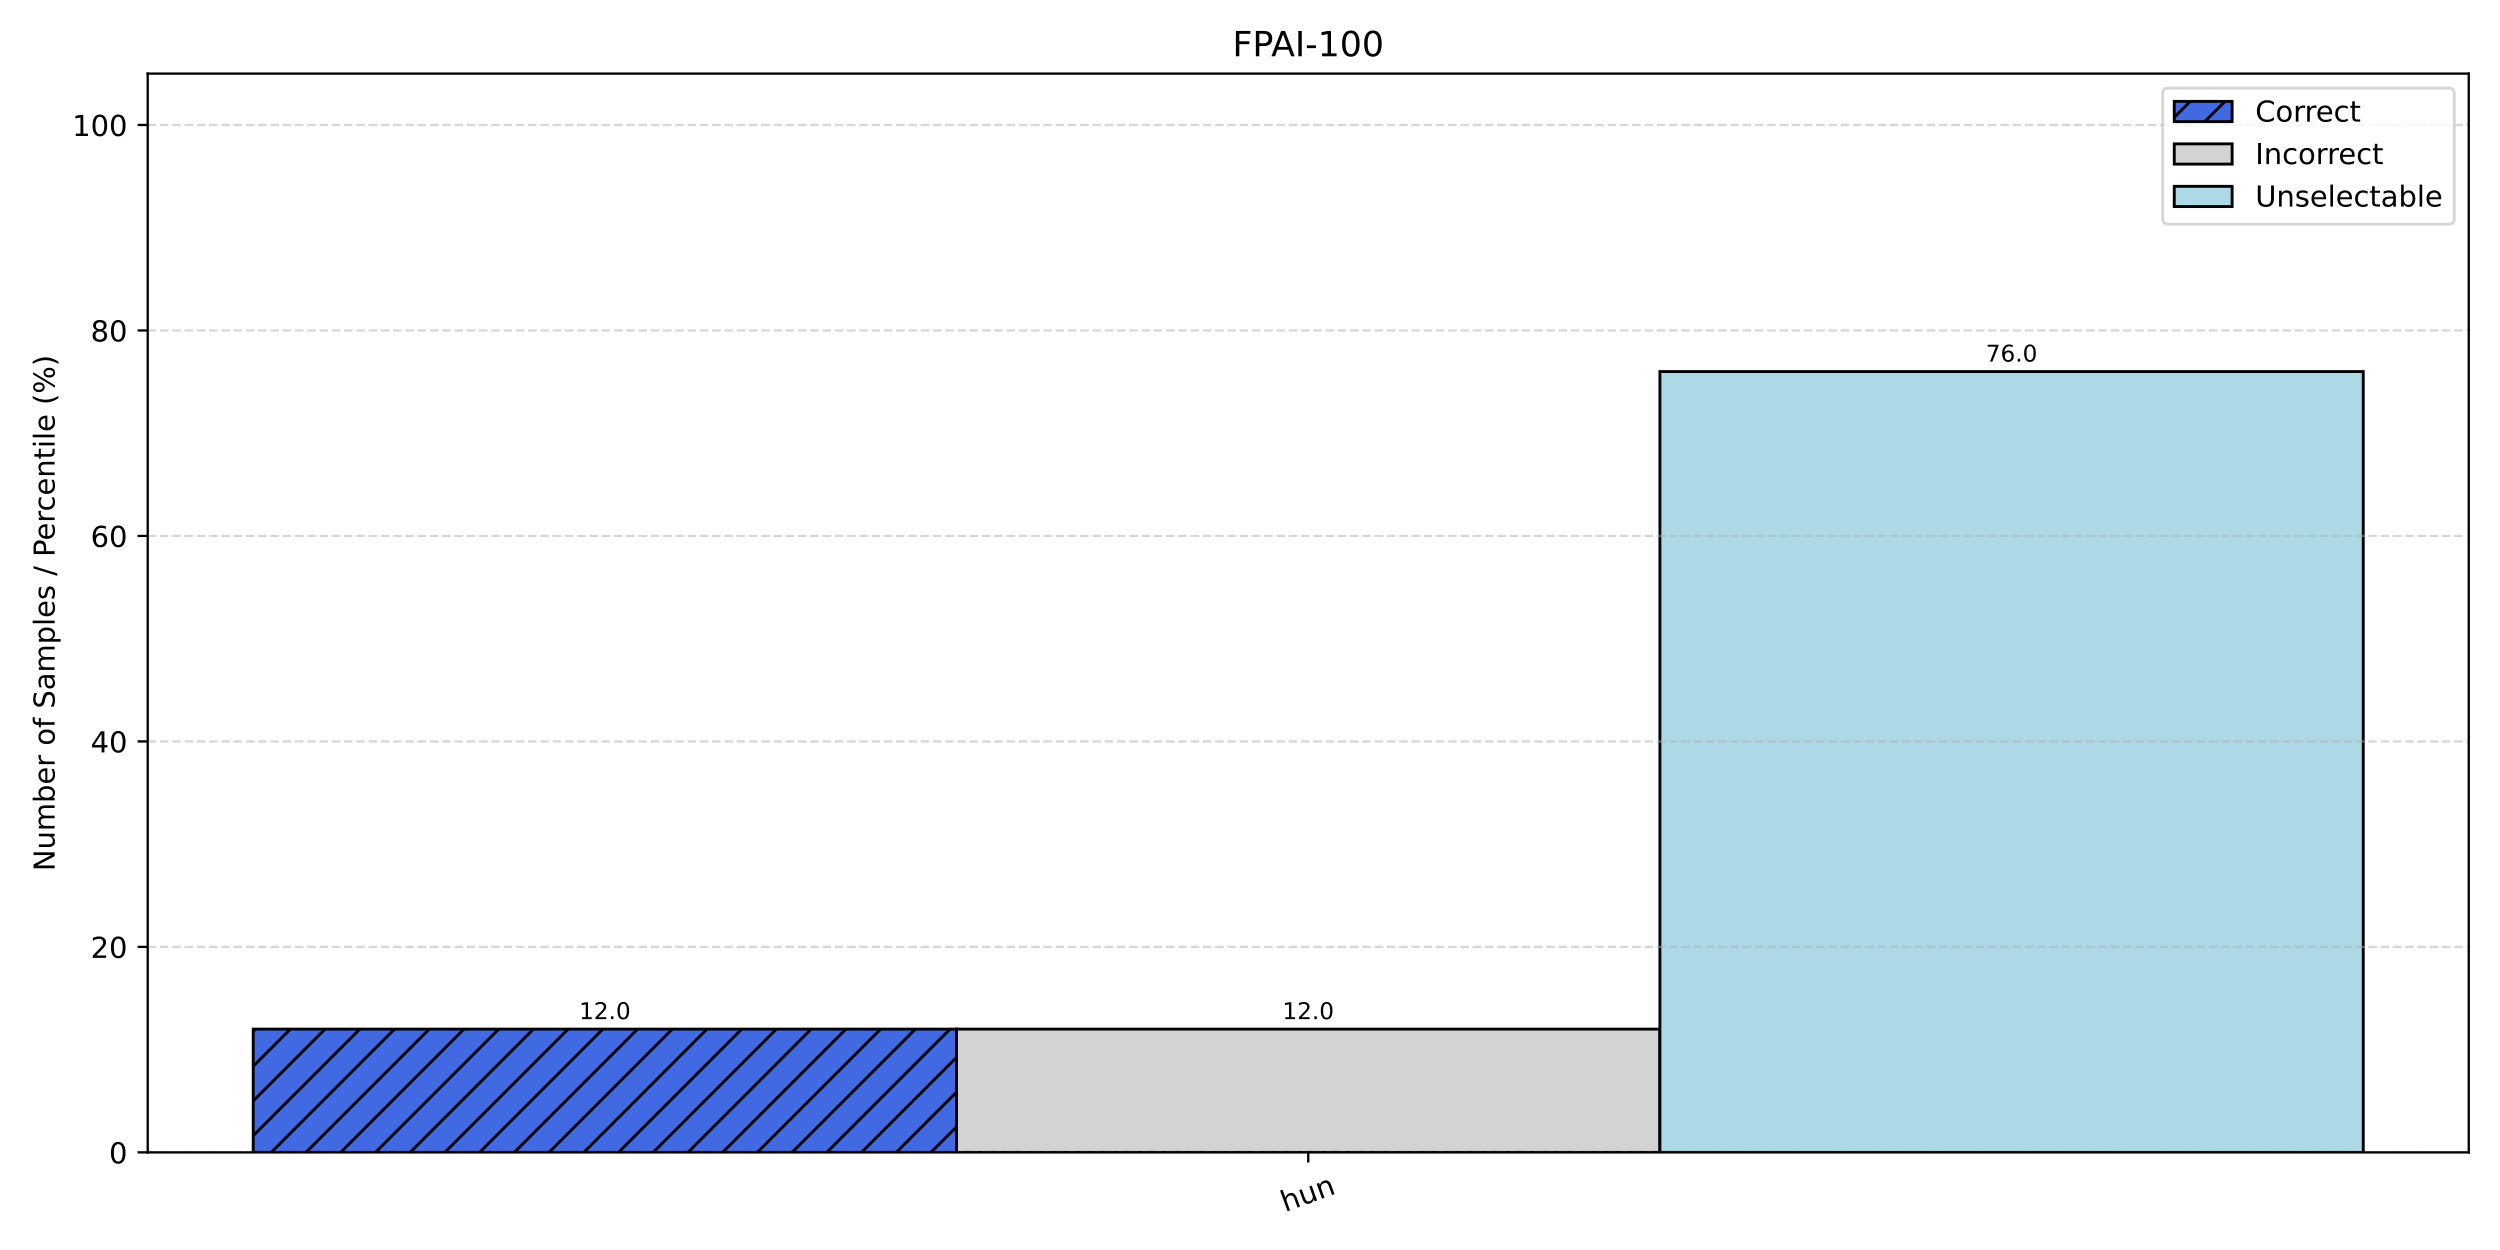
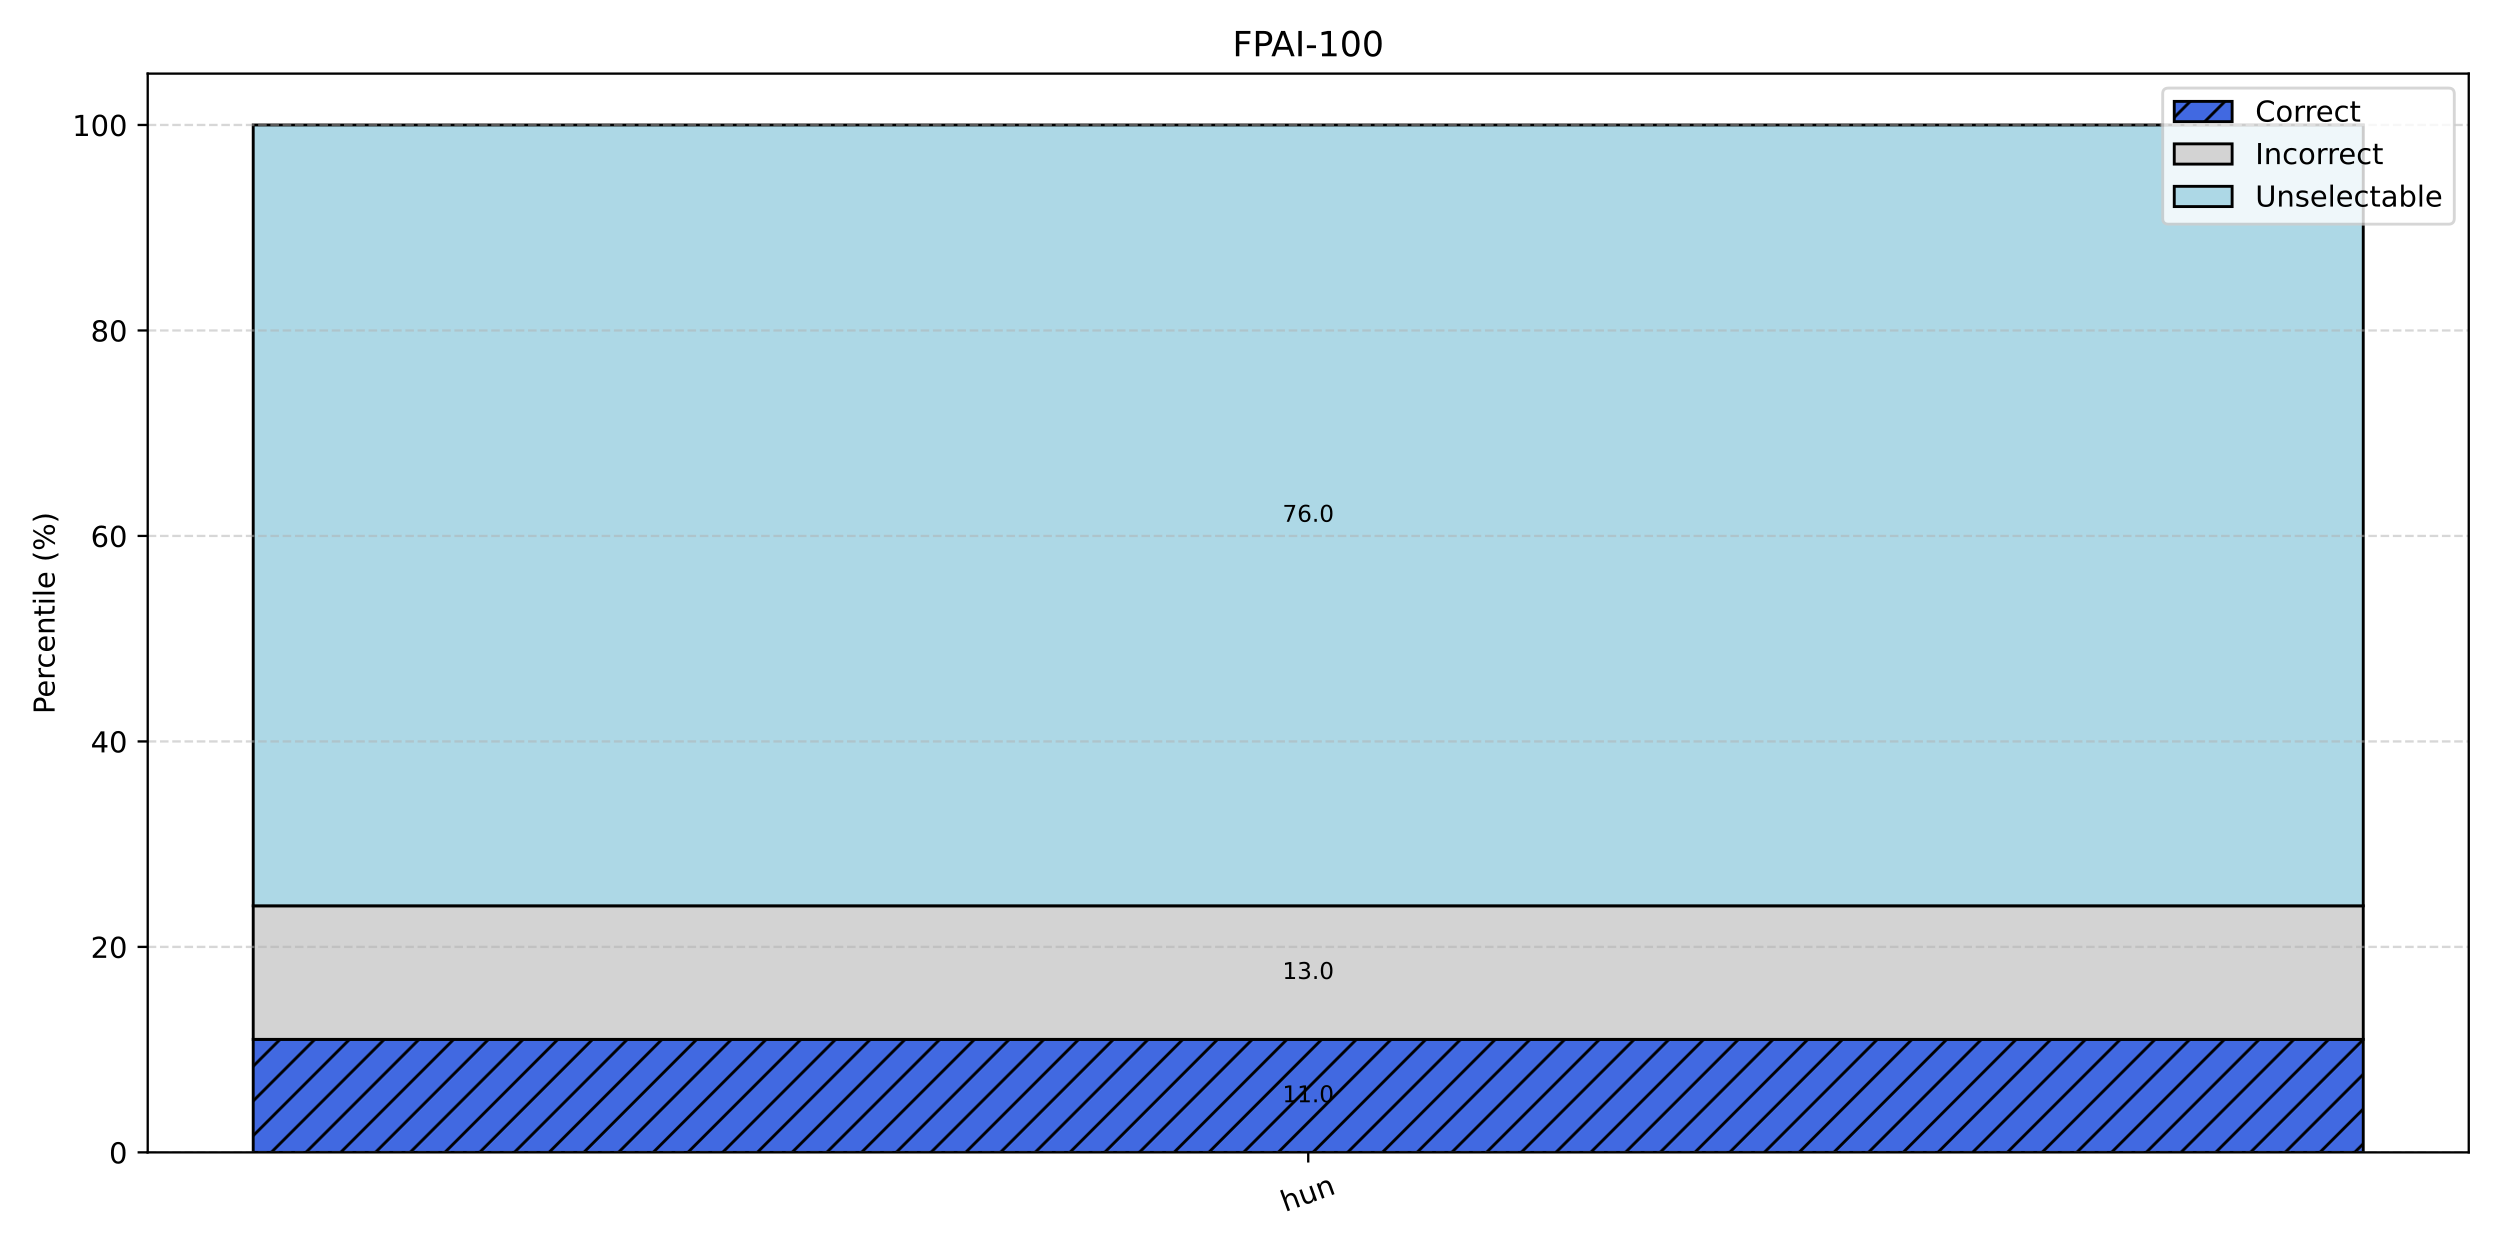
<svg xmlns="http://www.w3.org/2000/svg" xmlns:xlink="http://www.w3.org/1999/xlink" width="864pt" height="432pt" viewBox="0 0 864 432" version="1.1">
  <defs>
    <style type="text/css">*{stroke-linejoin: round; stroke-linecap: butt}</style>
  </defs>
  <g id="figure_1">
    <g id="patch_1">
      <path d="M 0 432  L 864 432  L 864 0  L 0 0  z " style="fill: #ffffff" />
    </g>
    <g id="axes_1">
      <g id="patch_2">
        <path d="M 51.05 398.264  L 853.2 398.264  L 853.2 25.44  L 51.05 25.44  z " style="fill: #ffffff" />
      </g>
      <g id="patch_3">
-         <path d="M 87.511 398.264  L 330.587 398.264  L 330.587 355.655  L 87.511 355.655  z " clip-path="url(#p345d8fd0d0)" style="fill: url(#hb3642cd14c); stroke: #000000; stroke-linejoin: miter" />
+         <path d="M 87.511 398.264  L 816.739 398.264  L 816.739 359.206  L 87.511 359.206  z " clip-path="url(#p41faade45a)" style="fill: url(#h6aaf052f13); stroke: #000000; stroke-linejoin: miter" />
      </g>
      <g id="patch_4">
-         <path d="M 330.587 398.264  L 573.663 398.264  L 573.663 355.655  L 330.587 355.655  z " clip-path="url(#p345d8fd0d0)" style="fill: #d3d3d3; stroke: #000000; stroke-linejoin: miter" />
+         <path d="M 87.511 359.206  L 816.739 359.206  L 816.739 313.047  L 87.511 313.047  z " clip-path="url(#p41faade45a)" style="fill: #d3d3d3; stroke: #000000; stroke-linejoin: miter" />
      </g>
      <g id="patch_5">
-         <path d="M 573.663 398.264  L 816.739 398.264  L 816.739 128.41  L 573.663 128.41  z " clip-path="url(#p345d8fd0d0)" style="fill: #add8e6; stroke: #000000; stroke-linejoin: miter" />
+         <path d="M 87.511 313.047  L 816.739 313.047  L 816.739 43.194  L 87.511 43.194  z " clip-path="url(#p41faade45a)" style="fill: #add8e6; stroke: #000000; stroke-linejoin: miter" />
      </g>
      <g id="matplotlib.axis_1">
        <g id="xtick_1">
          <g id="line2d_1">
            <defs>
-               <path id="m62dc7286c8" d="M 0 0  L 0 3.5  " style="stroke: #000000; stroke-width: 0.8" />
-             </defs>
-             <g>
-               <use xlink:href="#m62dc7286c8" x="452.125" y="398.264" style="stroke: #000000; stroke-width: 0.8" />
+               <path id="m33bed1d4ec" d="M 0 0  L 0 3.5  " style="stroke: #000000; stroke-width: 0.8" />
+             </defs>
+             <g>
+               <use xlink:href="#m33bed1d4ec" x="452.125" y="398.264" style="stroke: #000000; stroke-width: 0.8" />
            </g>
          </g>
          <g id="text_1">
            <g transform="translate(444.1358 418.9066) rotate(-20) scale(0.1 -0.1)">
              <defs>
                <path id="DejaVuSans-68" d="M 3513 2113  L 3513 0  L 2938 0  L 2938 2094  Q 2938 2591 2744 2837  Q 2550 3084 2163 3084  Q 1697 3084 1428 2787  Q 1159 2491 1159 1978  L 1159 0  L 581 0  L 581 4863  L 1159 4863  L 1159 2956  Q 1366 3272 1645 3428  Q 1925 3584 2291 3584  Q 2894 3584 3203 3211  Q 3513 2838 3513 2113  z " transform="scale(0.015625)" />
                <path id="DejaVuSans-75" d="M 544 1381  L 544 3500  L 1119 3500  L 1119 1403  Q 1119 906 1312 657  Q 1506 409 1894 409  Q 2359 409 2629 706  Q 2900 1003 2900 1516  L 2900 3500  L 3475 3500  L 3475 0  L 2900 0  L 2900 538  Q 2691 219 2414 64  Q 2138 -91 1772 -91  Q 1169 -91 856 284  Q 544 659 544 1381  z M 1991 3584  L 1991 3584  z " transform="scale(0.015625)" />
                <path id="DejaVuSans-6e" d="M 3513 2113  L 3513 0  L 2938 0  L 2938 2094  Q 2938 2591 2744 2837  Q 2550 3084 2163 3084  Q 1697 3084 1428 2787  Q 1159 2491 1159 1978  L 1159 0  L 581 0  L 581 3500  L 1159 3500  L 1159 2956  Q 1366 3272 1645 3428  Q 1925 3584 2291 3584  Q 2894 3584 3203 3211  Q 3513 2838 3513 2113  z " transform="scale(0.015625)" />
              </defs>
              <use xlink:href="#DejaVuSans-68" />
              <use xlink:href="#DejaVuSans-75" transform="translate(63.37891 0)" />
              <use xlink:href="#DejaVuSans-6e" transform="translate(126.7578 0)" />
            </g>
          </g>
        </g>
      </g>
      <g id="matplotlib.axis_2">
        <g id="ytick_1">
          <g id="line2d_2">
-             <path d="M 51.05 398.264  L 853.2 398.264  " clip-path="url(#p345d8fd0d0)" style="fill: none; stroke-dasharray: 2.96,1.28; stroke-dashoffset: 0; stroke: #b0b0b0; stroke-opacity: 0.5; stroke-width: 0.8" />
+             <path d="M 51.05 398.264  L 853.2 398.264  " clip-path="url(#p41faade45a)" style="fill: none; stroke-dasharray: 2.96,1.28; stroke-dashoffset: 0; stroke: #b0b0b0; stroke-opacity: 0.5; stroke-width: 0.8" />
          </g>
          <g id="line2d_3">
            <defs>
-               <path id="m9da038ff75" d="M 0 0  L -3.5 0  " style="stroke: #000000; stroke-width: 0.8" />
-             </defs>
-             <g>
-               <use xlink:href="#m9da038ff75" x="51.05" y="398.264" style="stroke: #000000; stroke-width: 0.8" />
+               <path id="m392db76990" d="M 0 0  L -3.5 0  " style="stroke: #000000; stroke-width: 0.8" />
+             </defs>
+             <g>
+               <use xlink:href="#m392db76990" x="51.05" y="398.264" style="stroke: #000000; stroke-width: 0.8" />
            </g>
          </g>
          <g id="text_2">
            <g transform="translate(37.6875 402.0629) scale(0.1 -0.1)">
              <defs>
                <path id="DejaVuSans-30" d="M 2034 4250  Q 1547 4250 1301 3770  Q 1056 3291 1056 2328  Q 1056 1369 1301 889  Q 1547 409 2034 409  Q 2525 409 2770 889  Q 3016 1369 3016 2328  Q 3016 3291 2770 3770  Q 2525 4250 2034 4250  z M 2034 4750  Q 2819 4750 3233 4129  Q 3647 3509 3647 2328  Q 3647 1150 3233 529  Q 2819 -91 2034 -91  Q 1250 -91 836 529  Q 422 1150 422 2328  Q 422 3509 836 4129  Q 1250 4750 2034 4750  z " transform="scale(0.015625)" />
              </defs>
              <use xlink:href="#DejaVuSans-30" />
            </g>
          </g>
        </g>
        <g id="ytick_2">
          <g id="line2d_4">
-             <path d="M 51.05 327.25  L 853.2 327.25  " clip-path="url(#p345d8fd0d0)" style="fill: none; stroke-dasharray: 2.96,1.28; stroke-dashoffset: 0; stroke: #b0b0b0; stroke-opacity: 0.5; stroke-width: 0.8" />
+             <path d="M 51.05 327.25  L 853.2 327.25  " clip-path="url(#p41faade45a)" style="fill: none; stroke-dasharray: 2.96,1.28; stroke-dashoffset: 0; stroke: #b0b0b0; stroke-opacity: 0.5; stroke-width: 0.8" />
          </g>
          <g id="line2d_5">
            <g>
-               <use xlink:href="#m9da038ff75" x="51.05" y="327.25" style="stroke: #000000; stroke-width: 0.8" />
+               <use xlink:href="#m392db76990" x="51.05" y="327.25" style="stroke: #000000; stroke-width: 0.8" />
            </g>
          </g>
          <g id="text_3">
            <g transform="translate(31.325 331.0489) scale(0.1 -0.1)">
              <defs>
                <path id="DejaVuSans-32" d="M 1228 531  L 3431 531  L 3431 0  L 469 0  L 469 531  Q 828 903 1448 1529  Q 2069 2156 2228 2338  Q 2531 2678 2651 2914  Q 2772 3150 2772 3378  Q 2772 3750 2511 3984  Q 2250 4219 1831 4219  Q 1534 4219 1204 4116  Q 875 4013 500 3803  L 500 4441  Q 881 4594 1212 4672  Q 1544 4750 1819 4750  Q 2544 4750 2975 4387  Q 3406 4025 3406 3419  Q 3406 3131 3298 2873  Q 3191 2616 2906 2266  Q 2828 2175 2409 1742  Q 1991 1309 1228 531  z " transform="scale(0.015625)" />
              </defs>
              <use xlink:href="#DejaVuSans-32" />
              <use xlink:href="#DejaVuSans-30" transform="translate(63.62305 0)" />
            </g>
          </g>
        </g>
        <g id="ytick_3">
          <g id="line2d_6">
-             <path d="M 51.05 256.236  L 853.2 256.236  " clip-path="url(#p345d8fd0d0)" style="fill: none; stroke-dasharray: 2.96,1.28; stroke-dashoffset: 0; stroke: #b0b0b0; stroke-opacity: 0.5; stroke-width: 0.8" />
+             <path d="M 51.05 256.236  L 853.2 256.236  " clip-path="url(#p41faade45a)" style="fill: none; stroke-dasharray: 2.96,1.28; stroke-dashoffset: 0; stroke: #b0b0b0; stroke-opacity: 0.5; stroke-width: 0.8" />
          </g>
          <g id="line2d_7">
            <g>
-               <use xlink:href="#m9da038ff75" x="51.05" y="256.236" style="stroke: #000000; stroke-width: 0.8" />
+               <use xlink:href="#m392db76990" x="51.05" y="256.236" style="stroke: #000000; stroke-width: 0.8" />
            </g>
          </g>
          <g id="text_4">
            <g transform="translate(31.325 260.0349) scale(0.1 -0.1)">
              <defs>
                <path id="DejaVuSans-34" d="M 2419 4116  L 825 1625  L 2419 1625  L 2419 4116  z M 2253 4666  L 3047 4666  L 3047 1625  L 3713 1625  L 3713 1100  L 3047 1100  L 3047 0  L 2419 0  L 2419 1100  L 313 1100  L 313 1709  L 2253 4666  z " transform="scale(0.015625)" />
              </defs>
              <use xlink:href="#DejaVuSans-34" />
              <use xlink:href="#DejaVuSans-30" transform="translate(63.62305 0)" />
            </g>
          </g>
        </g>
        <g id="ytick_4">
          <g id="line2d_8">
-             <path d="M 51.05 185.222  L 853.2 185.222  " clip-path="url(#p345d8fd0d0)" style="fill: none; stroke-dasharray: 2.96,1.28; stroke-dashoffset: 0; stroke: #b0b0b0; stroke-opacity: 0.5; stroke-width: 0.8" />
+             <path d="M 51.05 185.222  L 853.2 185.222  " clip-path="url(#p41faade45a)" style="fill: none; stroke-dasharray: 2.96,1.28; stroke-dashoffset: 0; stroke: #b0b0b0; stroke-opacity: 0.5; stroke-width: 0.8" />
          </g>
          <g id="line2d_9">
            <g>
-               <use xlink:href="#m9da038ff75" x="51.05" y="185.222" style="stroke: #000000; stroke-width: 0.8" />
+               <use xlink:href="#m392db76990" x="51.05" y="185.222" style="stroke: #000000; stroke-width: 0.8" />
            </g>
          </g>
          <g id="text_5">
            <g transform="translate(31.325 189.0208) scale(0.1 -0.1)">
              <defs>
                <path id="DejaVuSans-36" d="M 2113 2584  Q 1688 2584 1439 2293  Q 1191 2003 1191 1497  Q 1191 994 1439 701  Q 1688 409 2113 409  Q 2538 409 2786 701  Q 3034 994 3034 1497  Q 3034 2003 2786 2293  Q 2538 2584 2113 2584  z M 3366 4563  L 3366 3988  Q 3128 4100 2886 4159  Q 2644 4219 2406 4219  Q 1781 4219 1451 3797  Q 1122 3375 1075 2522  Q 1259 2794 1537 2939  Q 1816 3084 2150 3084  Q 2853 3084 3261 2657  Q 3669 2231 3669 1497  Q 3669 778 3244 343  Q 2819 -91 2113 -91  Q 1303 -91 875 529  Q 447 1150 447 2328  Q 447 3434 972 4092  Q 1497 4750 2381 4750  Q 2619 4750 2861 4703  Q 3103 4656 3366 4563  z " transform="scale(0.015625)" />
              </defs>
              <use xlink:href="#DejaVuSans-36" />
              <use xlink:href="#DejaVuSans-30" transform="translate(63.62305 0)" />
            </g>
          </g>
        </g>
        <g id="ytick_5">
          <g id="line2d_10">
-             <path d="M 51.05 114.208  L 853.2 114.208  " clip-path="url(#p345d8fd0d0)" style="fill: none; stroke-dasharray: 2.96,1.28; stroke-dashoffset: 0; stroke: #b0b0b0; stroke-opacity: 0.5; stroke-width: 0.8" />
+             <path d="M 51.05 114.208  L 853.2 114.208  " clip-path="url(#p41faade45a)" style="fill: none; stroke-dasharray: 2.96,1.28; stroke-dashoffset: 0; stroke: #b0b0b0; stroke-opacity: 0.5; stroke-width: 0.8" />
          </g>
          <g id="line2d_11">
            <g>
-               <use xlink:href="#m9da038ff75" x="51.05" y="114.208" style="stroke: #000000; stroke-width: 0.8" />
+               <use xlink:href="#m392db76990" x="51.05" y="114.208" style="stroke: #000000; stroke-width: 0.8" />
            </g>
          </g>
          <g id="text_6">
            <g transform="translate(31.325 118.0068) scale(0.1 -0.1)">
              <defs>
                <path id="DejaVuSans-38" d="M 2034 2216  Q 1584 2216 1326 1975  Q 1069 1734 1069 1313  Q 1069 891 1326 650  Q 1584 409 2034 409  Q 2484 409 2743 651  Q 3003 894 3003 1313  Q 3003 1734 2745 1975  Q 2488 2216 2034 2216  z M 1403 2484  Q 997 2584 770 2862  Q 544 3141 544 3541  Q 544 4100 942 4425  Q 1341 4750 2034 4750  Q 2731 4750 3128 4425  Q 3525 4100 3525 3541  Q 3525 3141 3298 2862  Q 3072 2584 2669 2484  Q 3125 2378 3379 2068  Q 3634 1759 3634 1313  Q 3634 634 3220 271  Q 2806 -91 2034 -91  Q 1263 -91 848 271  Q 434 634 434 1313  Q 434 1759 690 2068  Q 947 2378 1403 2484  z M 1172 3481  Q 1172 3119 1398 2916  Q 1625 2713 2034 2713  Q 2441 2713 2670 2916  Q 2900 3119 2900 3481  Q 2900 3844 2670 4047  Q 2441 4250 2034 4250  Q 1625 4250 1398 4047  Q 1172 3844 1172 3481  z " transform="scale(0.015625)" />
              </defs>
              <use xlink:href="#DejaVuSans-38" />
              <use xlink:href="#DejaVuSans-30" transform="translate(63.62305 0)" />
            </g>
          </g>
        </g>
        <g id="ytick_6">
          <g id="line2d_12">
-             <path d="M 51.05 43.194  L 853.2 43.194  " clip-path="url(#p345d8fd0d0)" style="fill: none; stroke-dasharray: 2.96,1.28; stroke-dashoffset: 0; stroke: #b0b0b0; stroke-opacity: 0.5; stroke-width: 0.8" />
+             <path d="M 51.05 43.194  L 853.2 43.194  " clip-path="url(#p41faade45a)" style="fill: none; stroke-dasharray: 2.96,1.28; stroke-dashoffset: 0; stroke: #b0b0b0; stroke-opacity: 0.5; stroke-width: 0.8" />
          </g>
          <g id="line2d_13">
            <g>
-               <use xlink:href="#m9da038ff75" x="51.05" y="43.194" style="stroke: #000000; stroke-width: 0.8" />
+               <use xlink:href="#m392db76990" x="51.05" y="43.194" style="stroke: #000000; stroke-width: 0.8" />
            </g>
          </g>
          <g id="text_7">
            <g transform="translate(24.9625 46.99273) scale(0.1 -0.1)">
              <defs>
                <path id="DejaVuSans-31" d="M 794 531  L 1825 531  L 1825 4091  L 703 3866  L 703 4441  L 1819 4666  L 2450 4666  L 2450 531  L 3481 531  L 3481 0  L 794 0  L 794 531  z " transform="scale(0.015625)" />
              </defs>
              <use xlink:href="#DejaVuSans-31" />
              <use xlink:href="#DejaVuSans-30" transform="translate(63.62305 0)" />
              <use xlink:href="#DejaVuSans-30" transform="translate(127.2461 0)" />
            </g>
          </g>
        </g>
        <g id="text_8">
-           <g transform="translate(18.88281 301.055) rotate(-90) scale(0.1 -0.1)">
-             <defs>
-               <path id="DejaVuSans-4e" d="M 628 4666  L 1478 4666  L 3547 763  L 3547 4666  L 4159 4666  L 4159 0  L 3309 0  L 1241 3903  L 1241 0  L 628 0  L 628 4666  z " transform="scale(0.015625)" />
-               <path id="DejaVuSans-6d" d="M 3328 2828  Q 3544 3216 3844 3400  Q 4144 3584 4550 3584  Q 5097 3584 5394 3201  Q 5691 2819 5691 2113  L 5691 0  L 5113 0  L 5113 2094  Q 5113 2597 4934 2840  Q 4756 3084 4391 3084  Q 3944 3084 3684 2787  Q 3425 2491 3425 1978  L 3425 0  L 2847 0  L 2847 2094  Q 2847 2600 2669 2842  Q 2491 3084 2119 3084  Q 1678 3084 1418 2786  Q 1159 2488 1159 1978  L 1159 0  L 581 0  L 581 3500  L 1159 3500  L 1159 2956  Q 1356 3278 1631 3431  Q 1906 3584 2284 3584  Q 2666 3584 2933 3390  Q 3200 3197 3328 2828  z " transform="scale(0.015625)" />
-               <path id="DejaVuSans-62" d="M 3116 1747  Q 3116 2381 2855 2742  Q 2594 3103 2138 3103  Q 1681 3103 1420 2742  Q 1159 2381 1159 1747  Q 1159 1113 1420 752  Q 1681 391 2138 391  Q 2594 391 2855 752  Q 3116 1113 3116 1747  z M 1159 2969  Q 1341 3281 1617 3432  Q 1894 3584 2278 3584  Q 2916 3584 3314 3078  Q 3713 2572 3713 1747  Q 3713 922 3314 415  Q 2916 -91 2278 -91  Q 1894 -91 1617 61  Q 1341 213 1159 525  L 1159 0  L 581 0  L 581 4863  L 1159 4863  L 1159 2969  z " transform="scale(0.015625)" />
+           <g transform="translate(18.88281 246.7558) rotate(-90) scale(0.1 -0.1)">
+             <defs>
+               <path id="DejaVuSans-50" d="M 1259 4147  L 1259 2394  L 2053 2394  Q 2494 2394 2734 2622  Q 2975 2850 2975 3272  Q 2975 3691 2734 3919  Q 2494 4147 2053 4147  L 1259 4147  z M 628 4666  L 2053 4666  Q 2838 4666 3239 4311  Q 3641 3956 3641 3272  Q 3641 2581 3239 2228  Q 2838 1875 2053 1875  L 1259 1875  L 1259 0  L 628 0  L 628 4666  z " transform="scale(0.015625)" />
              <path id="DejaVuSans-65" d="M 3597 1894  L 3597 1613  L 953 1613  Q 991 1019 1311 708  Q 1631 397 2203 397  Q 2534 397 2845 478  Q 3156 559 3463 722  L 3463 178  Q 3153 47 2828 -22  Q 2503 -91 2169 -91  Q 1331 -91 842 396  Q 353 884 353 1716  Q 353 2575 817 3079  Q 1281 3584 2069 3584  Q 2775 3584 3186 3129  Q 3597 2675 3597 1894  z M 3022 2063  Q 3016 2534 2758 2815  Q 2500 3097 2075 3097  Q 1594 3097 1305 2825  Q 1016 2553 972 2059  L 3022 2063  z " transform="scale(0.015625)" />
              <path id="DejaVuSans-72" d="M 2631 2963  Q 2534 3019 2420 3045  Q 2306 3072 2169 3072  Q 1681 3072 1420 2755  Q 1159 2438 1159 1844  L 1159 0  L 581 0  L 581 3500  L 1159 3500  L 1159 2956  Q 1341 3275 1631 3429  Q 1922 3584 2338 3584  Q 2397 3584 2469 3576  Q 2541 3569 2628 3553  L 2631 2963  z " transform="scale(0.015625)" />
-               <path id="DejaVuSans-20" transform="scale(0.015625)" />
-               <path id="DejaVuSans-6f" d="M 1959 3097  Q 1497 3097 1228 2736  Q 959 2375 959 1747  Q 959 1119 1226 758  Q 1494 397 1959 397  Q 2419 397 2687 759  Q 2956 1122 2956 1747  Q 2956 2369 2687 2733  Q 2419 3097 1959 3097  z M 1959 3584  Q 2709 3584 3137 3096  Q 3566 2609 3566 1747  Q 3566 888 3137 398  Q 2709 -91 1959 -91  Q 1206 -91 779 398  Q 353 888 353 1747  Q 353 2609 779 3096  Q 1206 3584 1959 3584  z " transform="scale(0.015625)" />
-               <path id="DejaVuSans-66" d="M 2375 4863  L 2375 4384  L 1825 4384  Q 1516 4384 1395 4259  Q 1275 4134 1275 3809  L 1275 3500  L 2222 3500  L 2222 3053  L 1275 3053  L 1275 0  L 697 0  L 697 3053  L 147 3053  L 147 3500  L 697 3500  L 697 3744  Q 697 4328 969 4595  Q 1241 4863 1831 4863  L 2375 4863  z " transform="scale(0.015625)" />
-               <path id="DejaVuSans-53" d="M 3425 4513  L 3425 3897  Q 3066 4069 2747 4153  Q 2428 4238 2131 4238  Q 1616 4238 1336 4038  Q 1056 3838 1056 3469  Q 1056 3159 1242 3001  Q 1428 2844 1947 2747  L 2328 2669  Q 3034 2534 3370 2195  Q 3706 1856 3706 1288  Q 3706 609 3251 259  Q 2797 -91 1919 -91  Q 1588 -91 1214 -16  Q 841 59 441 206  L 441 856  Q 825 641 1194 531  Q 1563 422 1919 422  Q 2459 422 2753 634  Q 3047 847 3047 1241  Q 3047 1584 2836 1778  Q 2625 1972 2144 2069  L 1759 2144  Q 1053 2284 737 2584  Q 422 2884 422 3419  Q 422 4038 858 4394  Q 1294 4750 2059 4750  Q 2388 4750 2728 4690  Q 3069 4631 3425 4513  z " transform="scale(0.015625)" />
-               <path id="DejaVuSans-61" d="M 2194 1759  Q 1497 1759 1228 1600  Q 959 1441 959 1056  Q 959 750 1161 570  Q 1363 391 1709 391  Q 2188 391 2477 730  Q 2766 1069 2766 1631  L 2766 1759  L 2194 1759  z M 3341 1997  L 3341 0  L 2766 0  L 2766 531  Q 2569 213 2275 61  Q 1981 -91 1556 -91  Q 1019 -91 701 211  Q 384 513 384 1019  Q 384 1609 779 1909  Q 1175 2209 1959 2209  L 2766 2209  L 2766 2266  Q 2766 2663 2505 2880  Q 2244 3097 1772 3097  Q 1472 3097 1187 3025  Q 903 2953 641 2809  L 641 3341  Q 956 3463 1253 3523  Q 1550 3584 1831 3584  Q 2591 3584 2966 3190  Q 3341 2797 3341 1997  z " transform="scale(0.015625)" />
-               <path id="DejaVuSans-70" d="M 1159 525  L 1159 -1331  L 581 -1331  L 581 3500  L 1159 3500  L 1159 2969  Q 1341 3281 1617 3432  Q 1894 3584 2278 3584  Q 2916 3584 3314 3078  Q 3713 2572 3713 1747  Q 3713 922 3314 415  Q 2916 -91 2278 -91  Q 1894 -91 1617 61  Q 1341 213 1159 525  z M 3116 1747  Q 3116 2381 2855 2742  Q 2594 3103 2138 3103  Q 1681 3103 1420 2742  Q 1159 2381 1159 1747  Q 1159 1113 1420 752  Q 1681 391 2138 391  Q 2594 391 2855 752  Q 3116 1113 3116 1747  z " transform="scale(0.015625)" />
-               <path id="DejaVuSans-6c" d="M 603 4863  L 1178 4863  L 1178 0  L 603 0  L 603 4863  z " transform="scale(0.015625)" />
-               <path id="DejaVuSans-73" d="M 2834 3397  L 2834 2853  Q 2591 2978 2328 3040  Q 2066 3103 1784 3103  Q 1356 3103 1142 2972  Q 928 2841 928 2578  Q 928 2378 1081 2264  Q 1234 2150 1697 2047  L 1894 2003  Q 2506 1872 2764 1633  Q 3022 1394 3022 966  Q 3022 478 2636 193  Q 2250 -91 1575 -91  Q 1294 -91 989 -36  Q 684 19 347 128  L 347 722  Q 666 556 975 473  Q 1284 391 1588 391  Q 1994 391 2212 530  Q 2431 669 2431 922  Q 2431 1156 2273 1281  Q 2116 1406 1581 1522  L 1381 1569  Q 847 1681 609 1914  Q 372 2147 372 2553  Q 372 3047 722 3315  Q 1072 3584 1716 3584  Q 2034 3584 2315 3537  Q 2597 3491 2834 3397  z " transform="scale(0.015625)" />
-               <path id="DejaVuSans-2f" d="M 1625 4666  L 2156 4666  L 531 -594  L 0 -594  L 1625 4666  z " transform="scale(0.015625)" />
-               <path id="DejaVuSans-50" d="M 1259 4147  L 1259 2394  L 2053 2394  Q 2494 2394 2734 2622  Q 2975 2850 2975 3272  Q 2975 3691 2734 3919  Q 2494 4147 2053 4147  L 1259 4147  z M 628 4666  L 2053 4666  Q 2838 4666 3239 4311  Q 3641 3956 3641 3272  Q 3641 2581 3239 2228  Q 2838 1875 2053 1875  L 1259 1875  L 1259 0  L 628 0  L 628 4666  z " transform="scale(0.015625)" />
              <path id="DejaVuSans-63" d="M 3122 3366  L 3122 2828  Q 2878 2963 2633 3030  Q 2388 3097 2138 3097  Q 1578 3097 1268 2742  Q 959 2388 959 1747  Q 959 1106 1268 751  Q 1578 397 2138 397  Q 2388 397 2633 464  Q 2878 531 3122 666  L 3122 134  Q 2881 22 2623 -34  Q 2366 -91 2075 -91  Q 1284 -91 818 406  Q 353 903 353 1747  Q 353 2603 823 3093  Q 1294 3584 2113 3584  Q 2378 3584 2631 3529  Q 2884 3475 3122 3366  z " transform="scale(0.015625)" />
              <path id="DejaVuSans-74" d="M 1172 4494  L 1172 3500  L 2356 3500  L 2356 3053  L 1172 3053  L 1172 1153  Q 1172 725 1289 603  Q 1406 481 1766 481  L 2356 481  L 2356 0  L 1766 0  Q 1100 0 847 248  Q 594 497 594 1153  L 594 3053  L 172 3053  L 172 3500  L 594 3500  L 594 4494  L 1172 4494  z " transform="scale(0.015625)" />
              <path id="DejaVuSans-69" d="M 603 3500  L 1178 3500  L 1178 0  L 603 0  L 603 3500  z M 603 4863  L 1178 4863  L 1178 4134  L 603 4134  L 603 4863  z " transform="scale(0.015625)" />
+               <path id="DejaVuSans-6c" d="M 603 4863  L 1178 4863  L 1178 0  L 603 0  L 603 4863  z " transform="scale(0.015625)" />
+               <path id="DejaVuSans-20" transform="scale(0.015625)" />
              <path id="DejaVuSans-28" d="M 1984 4856  Q 1566 4138 1362 3434  Q 1159 2731 1159 2009  Q 1159 1288 1364 580  Q 1569 -128 1984 -844  L 1484 -844  Q 1016 -109 783 600  Q 550 1309 550 2009  Q 550 2706 781 3412  Q 1013 4119 1484 4856  L 1984 4856  z " transform="scale(0.015625)" />
              <path id="DejaVuSans-25" d="M 4653 2053  Q 4381 2053 4226 1822  Q 4072 1591 4072 1178  Q 4072 772 4226 539  Q 4381 306 4653 306  Q 4919 306 5073 539  Q 5228 772 5228 1178  Q 5228 1588 5073 1820  Q 4919 2053 4653 2053  z M 4653 2450  Q 5147 2450 5437 2106  Q 5728 1763 5728 1178  Q 5728 594 5436 251  Q 5144 -91 4653 -91  Q 4153 -91 3862 251  Q 3572 594 3572 1178  Q 3572 1766 3864 2108  Q 4156 2450 4653 2450  z M 1428 4353  Q 1159 4353 1004 4120  Q 850 3888 850 3481  Q 850 3069 1003 2837  Q 1156 2606 1428 2606  Q 1700 2606 1854 2837  Q 2009 3069 2009 3481  Q 2009 3884 1853 4118  Q 1697 4353 1428 4353  z M 4250 4750  L 4750 4750  L 1831 -91  L 1331 -91  L 4250 4750  z M 1428 4750  Q 1922 4750 2215 4408  Q 2509 4066 2509 3481  Q 2509 2891 2217 2550  Q 1925 2209 1428 2209  Q 931 2209 642 2551  Q 353 2894 353 3481  Q 353 4063 643 4406  Q 934 4750 1428 4750  z " transform="scale(0.015625)" />
              <path id="DejaVuSans-29" d="M 513 4856  L 1013 4856  Q 1481 4119 1714 3412  Q 1947 2706 1947 2009  Q 1947 1309 1714 600  Q 1481 -109 1013 -844  L 513 -844  Q 928 -128 1133 580  Q 1338 1288 1338 2009  Q 1338 2731 1133 3434  Q 928 4138 513 4856  z " transform="scale(0.015625)" />
            </defs>
-             <use xlink:href="#DejaVuSans-4e" />
-             <use xlink:href="#DejaVuSans-75" transform="translate(74.80469 0)" />
-             <use xlink:href="#DejaVuSans-6d" transform="translate(138.1836 0)" />
-             <use xlink:href="#DejaVuSans-62" transform="translate(235.5957 0)" />
-             <use xlink:href="#DejaVuSans-65" transform="translate(299.0723 0)" />
-             <use xlink:href="#DejaVuSans-72" transform="translate(360.5957 0)" />
-             <use xlink:href="#DejaVuSans-20" transform="translate(401.709 0)" />
-             <use xlink:href="#DejaVuSans-6f" transform="translate(433.4961 0)" />
-             <use xlink:href="#DejaVuSans-66" transform="translate(494.6777 0)" />
-             <use xlink:href="#DejaVuSans-20" transform="translate(529.8828 0)" />
-             <use xlink:href="#DejaVuSans-53" transform="translate(561.6699 0)" />
-             <use xlink:href="#DejaVuSans-61" transform="translate(625.1465 0)" />
-             <use xlink:href="#DejaVuSans-6d" transform="translate(686.4258 0)" />
-             <use xlink:href="#DejaVuSans-70" transform="translate(783.8379 0)" />
-             <use xlink:href="#DejaVuSans-6c" transform="translate(847.3145 0)" />
-             <use xlink:href="#DejaVuSans-65" transform="translate(875.0977 0)" />
-             <use xlink:href="#DejaVuSans-73" transform="translate(936.6211 0)" />
-             <use xlink:href="#DejaVuSans-20" transform="translate(988.7207 0)" />
-             <use xlink:href="#DejaVuSans-2f" transform="translate(1020.508 0)" />
-             <use xlink:href="#DejaVuSans-20" transform="translate(1054.199 0)" />
-             <use xlink:href="#DejaVuSans-50" transform="translate(1085.986 0)" />
-             <use xlink:href="#DejaVuSans-65" transform="translate(1142.664 0)" />
-             <use xlink:href="#DejaVuSans-72" transform="translate(1204.188 0)" />
-             <use xlink:href="#DejaVuSans-63" transform="translate(1243.051 0)" />
-             <use xlink:href="#DejaVuSans-65" transform="translate(1298.031 0)" />
-             <use xlink:href="#DejaVuSans-6e" transform="translate(1359.555 0)" />
-             <use xlink:href="#DejaVuSans-74" transform="translate(1422.934 0)" />
-             <use xlink:href="#DejaVuSans-69" transform="translate(1462.143 0)" />
-             <use xlink:href="#DejaVuSans-6c" transform="translate(1489.926 0)" />
-             <use xlink:href="#DejaVuSans-65" transform="translate(1517.709 0)" />
-             <use xlink:href="#DejaVuSans-20" transform="translate(1579.232 0)" />
-             <use xlink:href="#DejaVuSans-28" transform="translate(1611.02 0)" />
-             <use xlink:href="#DejaVuSans-25" transform="translate(1650.033 0)" />
-             <use xlink:href="#DejaVuSans-29" transform="translate(1745.053 0)" />
+             <use xlink:href="#DejaVuSans-50" />
+             <use xlink:href="#DejaVuSans-65" transform="translate(56.67773 0)" />
+             <use xlink:href="#DejaVuSans-72" transform="translate(118.2012 0)" />
+             <use xlink:href="#DejaVuSans-63" transform="translate(157.0645 0)" />
+             <use xlink:href="#DejaVuSans-65" transform="translate(212.0449 0)" />
+             <use xlink:href="#DejaVuSans-6e" transform="translate(273.5684 0)" />
+             <use xlink:href="#DejaVuSans-74" transform="translate(336.9473 0)" />
+             <use xlink:href="#DejaVuSans-69" transform="translate(376.1562 0)" />
+             <use xlink:href="#DejaVuSans-6c" transform="translate(403.9395 0)" />
+             <use xlink:href="#DejaVuSans-65" transform="translate(431.7227 0)" />
+             <use xlink:href="#DejaVuSans-20" transform="translate(493.2461 0)" />
+             <use xlink:href="#DejaVuSans-28" transform="translate(525.0332 0)" />
+             <use xlink:href="#DejaVuSans-25" transform="translate(564.0469 0)" />
+             <use xlink:href="#DejaVuSans-29" transform="translate(659.0664 0)" />
          </g>
        </g>
      </g>
      <g id="patch_6">
        <path d="M 51.05 398.264  L 51.05 25.44  " style="fill: none; stroke: #000000; stroke-width: 0.8; stroke-linejoin: miter; stroke-linecap: square" />
      </g>
      <g id="patch_7">
        <path d="M 853.2 398.264  L 853.2 25.44  " style="fill: none; stroke: #000000; stroke-width: 0.8; stroke-linejoin: miter; stroke-linecap: square" />
      </g>
      <g id="patch_8">
        <path d="M 51.05 398.264  L 853.2 398.264  " style="fill: none; stroke: #000000; stroke-width: 0.8; stroke-linejoin: miter; stroke-linecap: square" />
      </g>
      <g id="patch_9">
        <path d="M 51.05 25.44  L 853.2 25.44  " style="fill: none; stroke: #000000; stroke-width: 0.8; stroke-linejoin: miter; stroke-linecap: square" />
      </g>
      <g id="text_9">
-         <g transform="translate(200.143 352.2162) scale(0.08 -0.08)">
+         <g transform="translate(443.2188 380.9424) scale(0.08 -0.08)">
          <defs>
            <path id="DejaVuSans-2e" d="M 684 794  L 1344 794  L 1344 0  L 684 0  L 684 794  z " transform="scale(0.015625)" />
          </defs>
          <use xlink:href="#DejaVuSans-31" />
-           <use xlink:href="#DejaVuSans-32" transform="translate(63.62305 0)" />
+           <use xlink:href="#DejaVuSans-31" transform="translate(63.62305 0)" />
          <use xlink:href="#DejaVuSans-2e" transform="translate(127.2461 0)" />
          <use xlink:href="#DejaVuSans-30" transform="translate(159.0332 0)" />
        </g>
      </g>
      <g id="text_10">
-         <g transform="translate(443.2188 352.2162) scale(0.08 -0.08)">
+         <g transform="translate(443.2188 338.3339) scale(0.08 -0.08)">
+           <defs>
+             <path id="DejaVuSans-33" d="M 2597 2516  Q 3050 2419 3304 2112  Q 3559 1806 3559 1356  Q 3559 666 3084 287  Q 2609 -91 1734 -91  Q 1441 -91 1130 -33  Q 819 25 488 141  L 488 750  Q 750 597 1062 519  Q 1375 441 1716 441  Q 2309 441 2620 675  Q 2931 909 2931 1356  Q 2931 1769 2642 2001  Q 2353 2234 1838 2234  L 1294 2234  L 1294 2753  L 1863 2753  Q 2328 2753 2575 2939  Q 2822 3125 2822 3475  Q 2822 3834 2567 4026  Q 2313 4219 1838 4219  Q 1578 4219 1281 4162  Q 984 4106 628 3988  L 628 4550  Q 988 4650 1302 4700  Q 1616 4750 1894 4750  Q 2613 4750 3031 4423  Q 3450 4097 3450 3541  Q 3450 3153 3228 2886  Q 3006 2619 2597 2516  z " transform="scale(0.015625)" />
+           </defs>
          <use xlink:href="#DejaVuSans-31" />
-           <use xlink:href="#DejaVuSans-32" transform="translate(63.62305 0)" />
+           <use xlink:href="#DejaVuSans-33" transform="translate(63.62305 0)" />
          <use xlink:href="#DejaVuSans-2e" transform="translate(127.2461 0)" />
          <use xlink:href="#DejaVuSans-30" transform="translate(159.0332 0)" />
        </g>
      </g>
      <g id="text_11">
-         <g transform="translate(686.2945 124.9713) scale(0.08 -0.08)">
+         <g transform="translate(443.2188 180.3277) scale(0.08 -0.08)">
          <defs>
            <path id="DejaVuSans-37" d="M 525 4666  L 3525 4666  L 3525 4397  L 1831 0  L 1172 0  L 2766 4134  L 525 4134  L 525 4666  z " transform="scale(0.015625)" />
          </defs>
          <use xlink:href="#DejaVuSans-37" />
          <use xlink:href="#DejaVuSans-36" transform="translate(63.62305 0)" />
          <use xlink:href="#DejaVuSans-2e" transform="translate(127.2461 0)" />
          <use xlink:href="#DejaVuSans-30" transform="translate(159.0332 0)" />
        </g>
      </g>
      <g id="text_12">
        <g transform="translate(425.9472 19.44) scale(0.12 -0.12)">
          <defs>
            <path id="DejaVuSans-46" d="M 628 4666  L 3309 4666  L 3309 4134  L 1259 4134  L 1259 2759  L 3109 2759  L 3109 2228  L 1259 2228  L 1259 0  L 628 0  L 628 4666  z " transform="scale(0.015625)" />
            <path id="DejaVuSans-41" d="M 2188 4044  L 1331 1722  L 3047 1722  L 2188 4044  z M 1831 4666  L 2547 4666  L 4325 0  L 3669 0  L 3244 1197  L 1141 1197  L 716 0  L 50 0  L 1831 4666  z " transform="scale(0.015625)" />
            <path id="DejaVuSans-49" d="M 628 4666  L 1259 4666  L 1259 0  L 628 0  L 628 4666  z " transform="scale(0.015625)" />
            <path id="DejaVuSans-2d" d="M 313 2009  L 1997 2009  L 1997 1497  L 313 1497  L 313 2009  z " transform="scale(0.015625)" />
          </defs>
          <use xlink:href="#DejaVuSans-46" />
          <use xlink:href="#DejaVuSans-50" transform="translate(57.51953 0)" />
          <use xlink:href="#DejaVuSans-41" transform="translate(111.4473 0)" />
          <use xlink:href="#DejaVuSans-49" transform="translate(179.8555 0)" />
          <use xlink:href="#DejaVuSans-2d" transform="translate(209.3477 0)" />
          <use xlink:href="#DejaVuSans-31" transform="translate(245.4316 0)" />
          <use xlink:href="#DejaVuSans-30" transform="translate(309.0547 0)" />
          <use xlink:href="#DejaVuSans-30" transform="translate(372.6777 0)" />
        </g>
      </g>
      <g id="legend_1">
        <g id="patch_10">
          <path d="M 749.423 77.474  L 846.2 77.474  Q 848.2 77.474 848.2 75.474  L 848.2 32.44  Q 848.2 30.44 846.2 30.44  L 749.423 30.44  Q 747.423 30.44 747.423 32.44  L 747.423 75.474  Q 747.423 77.474 749.423 77.474  z " style="fill: #ffffff; opacity: 0.8; stroke: #cccccc; stroke-linejoin: miter" />
        </g>
        <g id="patch_11">
-           <path d="M 751.423 42.038  L 771.423 42.038  L 771.423 35.038  L 751.423 35.038  z " style="fill: url(#hb3642cd14c); stroke: #000000; stroke-linejoin: miter" />
+           <path d="M 751.423 42.038  L 771.423 42.038  L 771.423 35.038  L 751.423 35.038  z " style="fill: url(#h6aaf052f13); stroke: #000000; stroke-linejoin: miter" />
        </g>
        <g id="text_13">
          <g transform="translate(779.4234 42.03844) scale(0.1 -0.1)">
            <defs>
              <path id="DejaVuSans-43" d="M 4122 4306  L 4122 3641  Q 3803 3938 3442 4084  Q 3081 4231 2675 4231  Q 1875 4231 1450 3742  Q 1025 3253 1025 2328  Q 1025 1406 1450 917  Q 1875 428 2675 428  Q 3081 428 3442 575  Q 3803 722 4122 1019  L 4122 359  Q 3791 134 3420 21  Q 3050 -91 2638 -91  Q 1578 -91 968 557  Q 359 1206 359 2328  Q 359 3453 968 4101  Q 1578 4750 2638 4750  Q 3056 4750 3426 4639  Q 3797 4528 4122 4306  z " transform="scale(0.015625)" />
+               <path id="DejaVuSans-6f" d="M 1959 3097  Q 1497 3097 1228 2736  Q 959 2375 959 1747  Q 959 1119 1226 758  Q 1494 397 1959 397  Q 2419 397 2687 759  Q 2956 1122 2956 1747  Q 2956 2369 2687 2733  Q 2419 3097 1959 3097  z M 1959 3584  Q 2709 3584 3137 3096  Q 3566 2609 3566 1747  Q 3566 888 3137 398  Q 2709 -91 1959 -91  Q 1206 -91 779 398  Q 353 888 353 1747  Q 353 2609 779 3096  Q 1206 3584 1959 3584  z " transform="scale(0.015625)" />
            </defs>
            <use xlink:href="#DejaVuSans-43" />
            <use xlink:href="#DejaVuSans-6f" transform="translate(69.82422 0)" />
            <use xlink:href="#DejaVuSans-72" transform="translate(131.0059 0)" />
            <use xlink:href="#DejaVuSans-72" transform="translate(170.3691 0)" />
            <use xlink:href="#DejaVuSans-65" transform="translate(209.2324 0)" />
            <use xlink:href="#DejaVuSans-63" transform="translate(270.7559 0)" />
            <use xlink:href="#DejaVuSans-74" transform="translate(325.7363 0)" />
          </g>
        </g>
        <g id="patch_12">
          <path d="M 751.423 56.717  L 771.423 56.717  L 771.423 49.717  L 751.423 49.717  z " style="fill: #d3d3d3; stroke: #000000; stroke-linejoin: miter" />
        </g>
        <g id="text_14">
          <g transform="translate(779.4234 56.71656) scale(0.1 -0.1)">
            <use xlink:href="#DejaVuSans-49" />
            <use xlink:href="#DejaVuSans-6e" transform="translate(29.49219 0)" />
            <use xlink:href="#DejaVuSans-63" transform="translate(92.87109 0)" />
            <use xlink:href="#DejaVuSans-6f" transform="translate(147.8516 0)" />
            <use xlink:href="#DejaVuSans-72" transform="translate(209.0332 0)" />
            <use xlink:href="#DejaVuSans-72" transform="translate(248.3965 0)" />
            <use xlink:href="#DejaVuSans-65" transform="translate(287.2598 0)" />
            <use xlink:href="#DejaVuSans-63" transform="translate(348.7832 0)" />
            <use xlink:href="#DejaVuSans-74" transform="translate(403.7637 0)" />
          </g>
        </g>
        <g id="patch_13">
          <path d="M 751.423 71.395  L 771.423 71.395  L 771.423 64.395  L 751.423 64.395  z " style="fill: #add8e6; stroke: #000000; stroke-linejoin: miter" />
        </g>
        <g id="text_15">
          <g transform="translate(779.4234 71.39469) scale(0.1 -0.1)">
            <defs>
              <path id="DejaVuSans-55" d="M 556 4666  L 1191 4666  L 1191 1831  Q 1191 1081 1462 751  Q 1734 422 2344 422  Q 2950 422 3222 751  Q 3494 1081 3494 1831  L 3494 4666  L 4128 4666  L 4128 1753  Q 4128 841 3676 375  Q 3225 -91 2344 -91  Q 1459 -91 1007 375  Q 556 841 556 1753  L 556 4666  z " transform="scale(0.015625)" />
+               <path id="DejaVuSans-73" d="M 2834 3397  L 2834 2853  Q 2591 2978 2328 3040  Q 2066 3103 1784 3103  Q 1356 3103 1142 2972  Q 928 2841 928 2578  Q 928 2378 1081 2264  Q 1234 2150 1697 2047  L 1894 2003  Q 2506 1872 2764 1633  Q 3022 1394 3022 966  Q 3022 478 2636 193  Q 2250 -91 1575 -91  Q 1294 -91 989 -36  Q 684 19 347 128  L 347 722  Q 666 556 975 473  Q 1284 391 1588 391  Q 1994 391 2212 530  Q 2431 669 2431 922  Q 2431 1156 2273 1281  Q 2116 1406 1581 1522  L 1381 1569  Q 847 1681 609 1914  Q 372 2147 372 2553  Q 372 3047 722 3315  Q 1072 3584 1716 3584  Q 2034 3584 2315 3537  Q 2597 3491 2834 3397  z " transform="scale(0.015625)" />
+               <path id="DejaVuSans-61" d="M 2194 1759  Q 1497 1759 1228 1600  Q 959 1441 959 1056  Q 959 750 1161 570  Q 1363 391 1709 391  Q 2188 391 2477 730  Q 2766 1069 2766 1631  L 2766 1759  L 2194 1759  z M 3341 1997  L 3341 0  L 2766 0  L 2766 531  Q 2569 213 2275 61  Q 1981 -91 1556 -91  Q 1019 -91 701 211  Q 384 513 384 1019  Q 384 1609 779 1909  Q 1175 2209 1959 2209  L 2766 2209  L 2766 2266  Q 2766 2663 2505 2880  Q 2244 3097 1772 3097  Q 1472 3097 1187 3025  Q 903 2953 641 2809  L 641 3341  Q 956 3463 1253 3523  Q 1550 3584 1831 3584  Q 2591 3584 2966 3190  Q 3341 2797 3341 1997  z " transform="scale(0.015625)" />
+               <path id="DejaVuSans-62" d="M 3116 1747  Q 3116 2381 2855 2742  Q 2594 3103 2138 3103  Q 1681 3103 1420 2742  Q 1159 2381 1159 1747  Q 1159 1113 1420 752  Q 1681 391 2138 391  Q 2594 391 2855 752  Q 3116 1113 3116 1747  z M 1159 2969  Q 1341 3281 1617 3432  Q 1894 3584 2278 3584  Q 2916 3584 3314 3078  Q 3713 2572 3713 1747  Q 3713 922 3314 415  Q 2916 -91 2278 -91  Q 1894 -91 1617 61  Q 1341 213 1159 525  L 1159 0  L 581 0  L 581 4863  L 1159 4863  L 1159 2969  z " transform="scale(0.015625)" />
            </defs>
            <use xlink:href="#DejaVuSans-55" />
            <use xlink:href="#DejaVuSans-6e" transform="translate(73.19336 0)" />
            <use xlink:href="#DejaVuSans-73" transform="translate(136.5723 0)" />
            <use xlink:href="#DejaVuSans-65" transform="translate(188.6719 0)" />
            <use xlink:href="#DejaVuSans-6c" transform="translate(250.1953 0)" />
            <use xlink:href="#DejaVuSans-65" transform="translate(277.9785 0)" />
            <use xlink:href="#DejaVuSans-63" transform="translate(339.502 0)" />
            <use xlink:href="#DejaVuSans-74" transform="translate(394.4824 0)" />
            <use xlink:href="#DejaVuSans-61" transform="translate(433.6914 0)" />
            <use xlink:href="#DejaVuSans-62" transform="translate(494.9707 0)" />
            <use xlink:href="#DejaVuSans-6c" transform="translate(558.4473 0)" />
            <use xlink:href="#DejaVuSans-65" transform="translate(586.2305 0)" />
          </g>
        </g>
      </g>
    </g>
  </g>
  <defs>
-     <clipPath id="p345d8fd0d0">
+     <clipPath id="p41faade45a">
      <rect x="51.05" y="25.44" width="802.15" height="372.824" />
    </clipPath>
  </defs>
  <defs>
-     <pattern id="hb3642cd14c" patternUnits="userSpaceOnUse" x="0" y="0" width="72" height="72">
+     <pattern id="h6aaf052f13" patternUnits="userSpaceOnUse" x="0" y="0" width="72" height="72">
      <rect x="0" y="0" width="73" height="73" fill="#4169e1" />
      <path d="M -36 36  L 36 -36  M -30 42  L 42 -30  M -24 48  L 48 -24  M -18 54  L 54 -18  M -12 60  L 60 -12  M -6 66  L 66 -6  M 0 72  L 72 0  M 6 78  L 78 6  M 12 84  L 84 12  M 18 90  L 90 18  M 24 96  L 96 24  M 30 102  L 102 30  M 36 108  L 108 36  " style="fill: #000000; stroke: #000000; stroke-width: 1.0; stroke-linecap: butt; stroke-linejoin: miter" />
    </pattern>
  </defs>
</svg>
